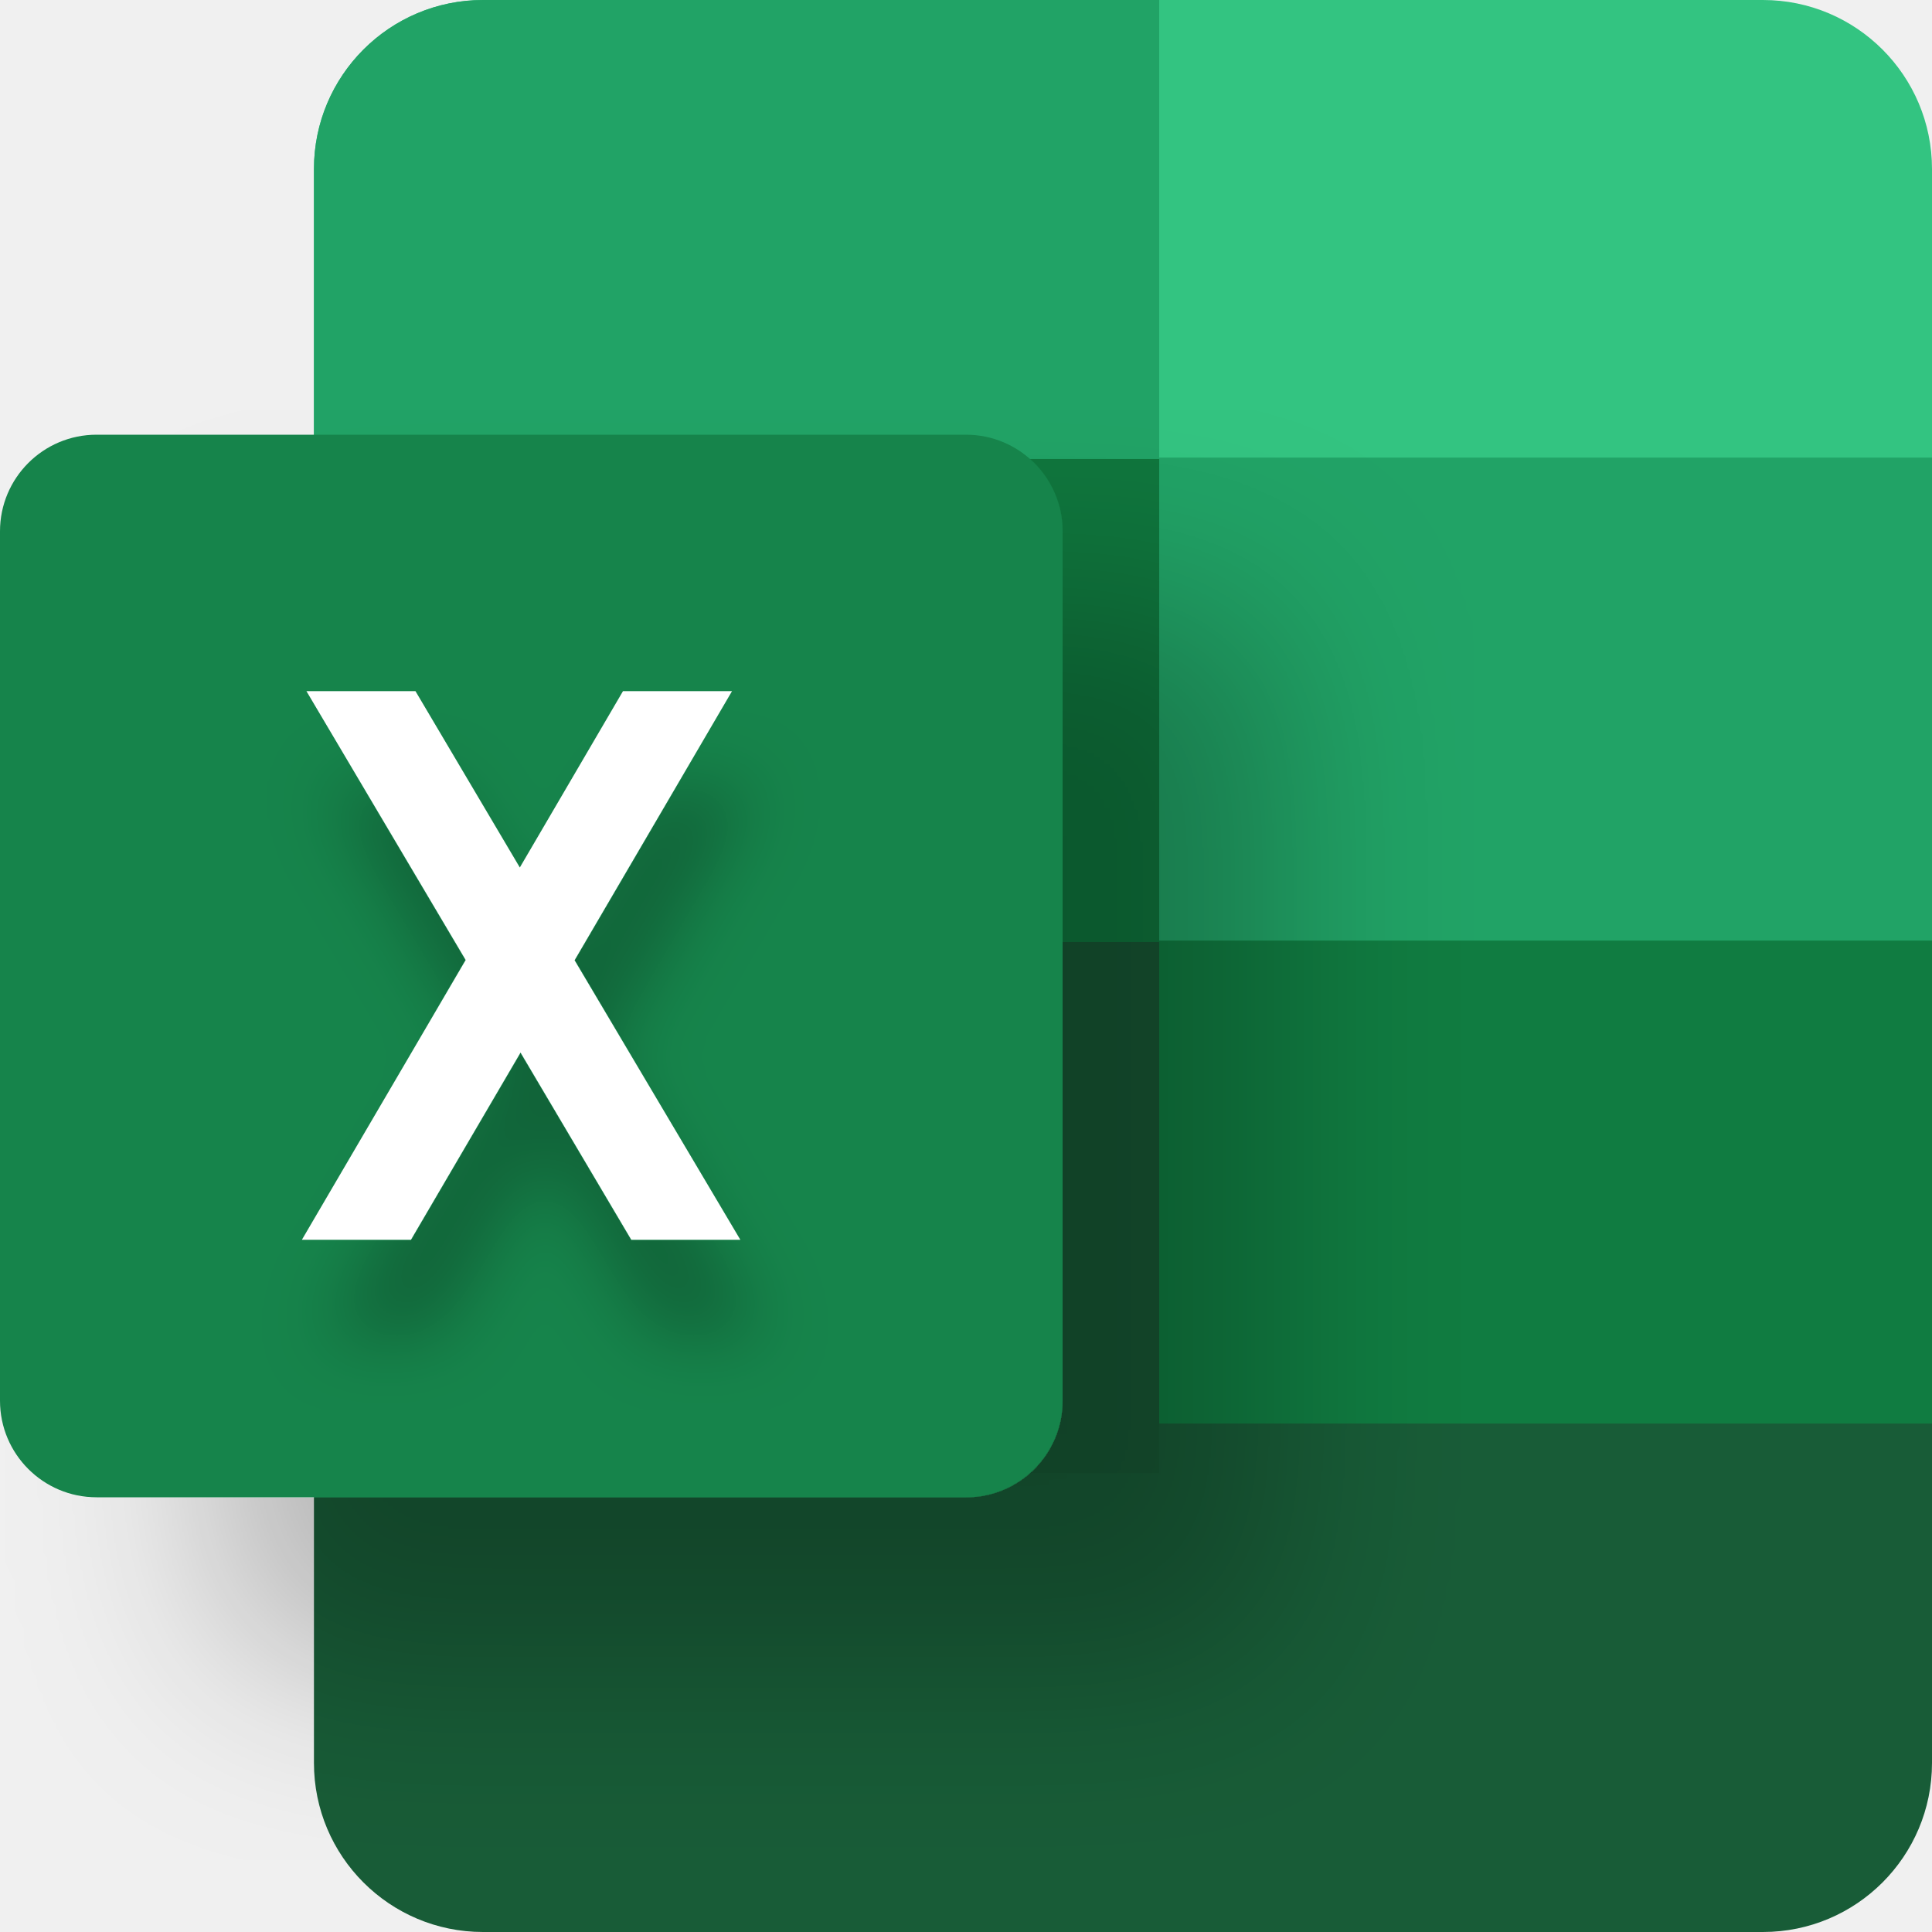
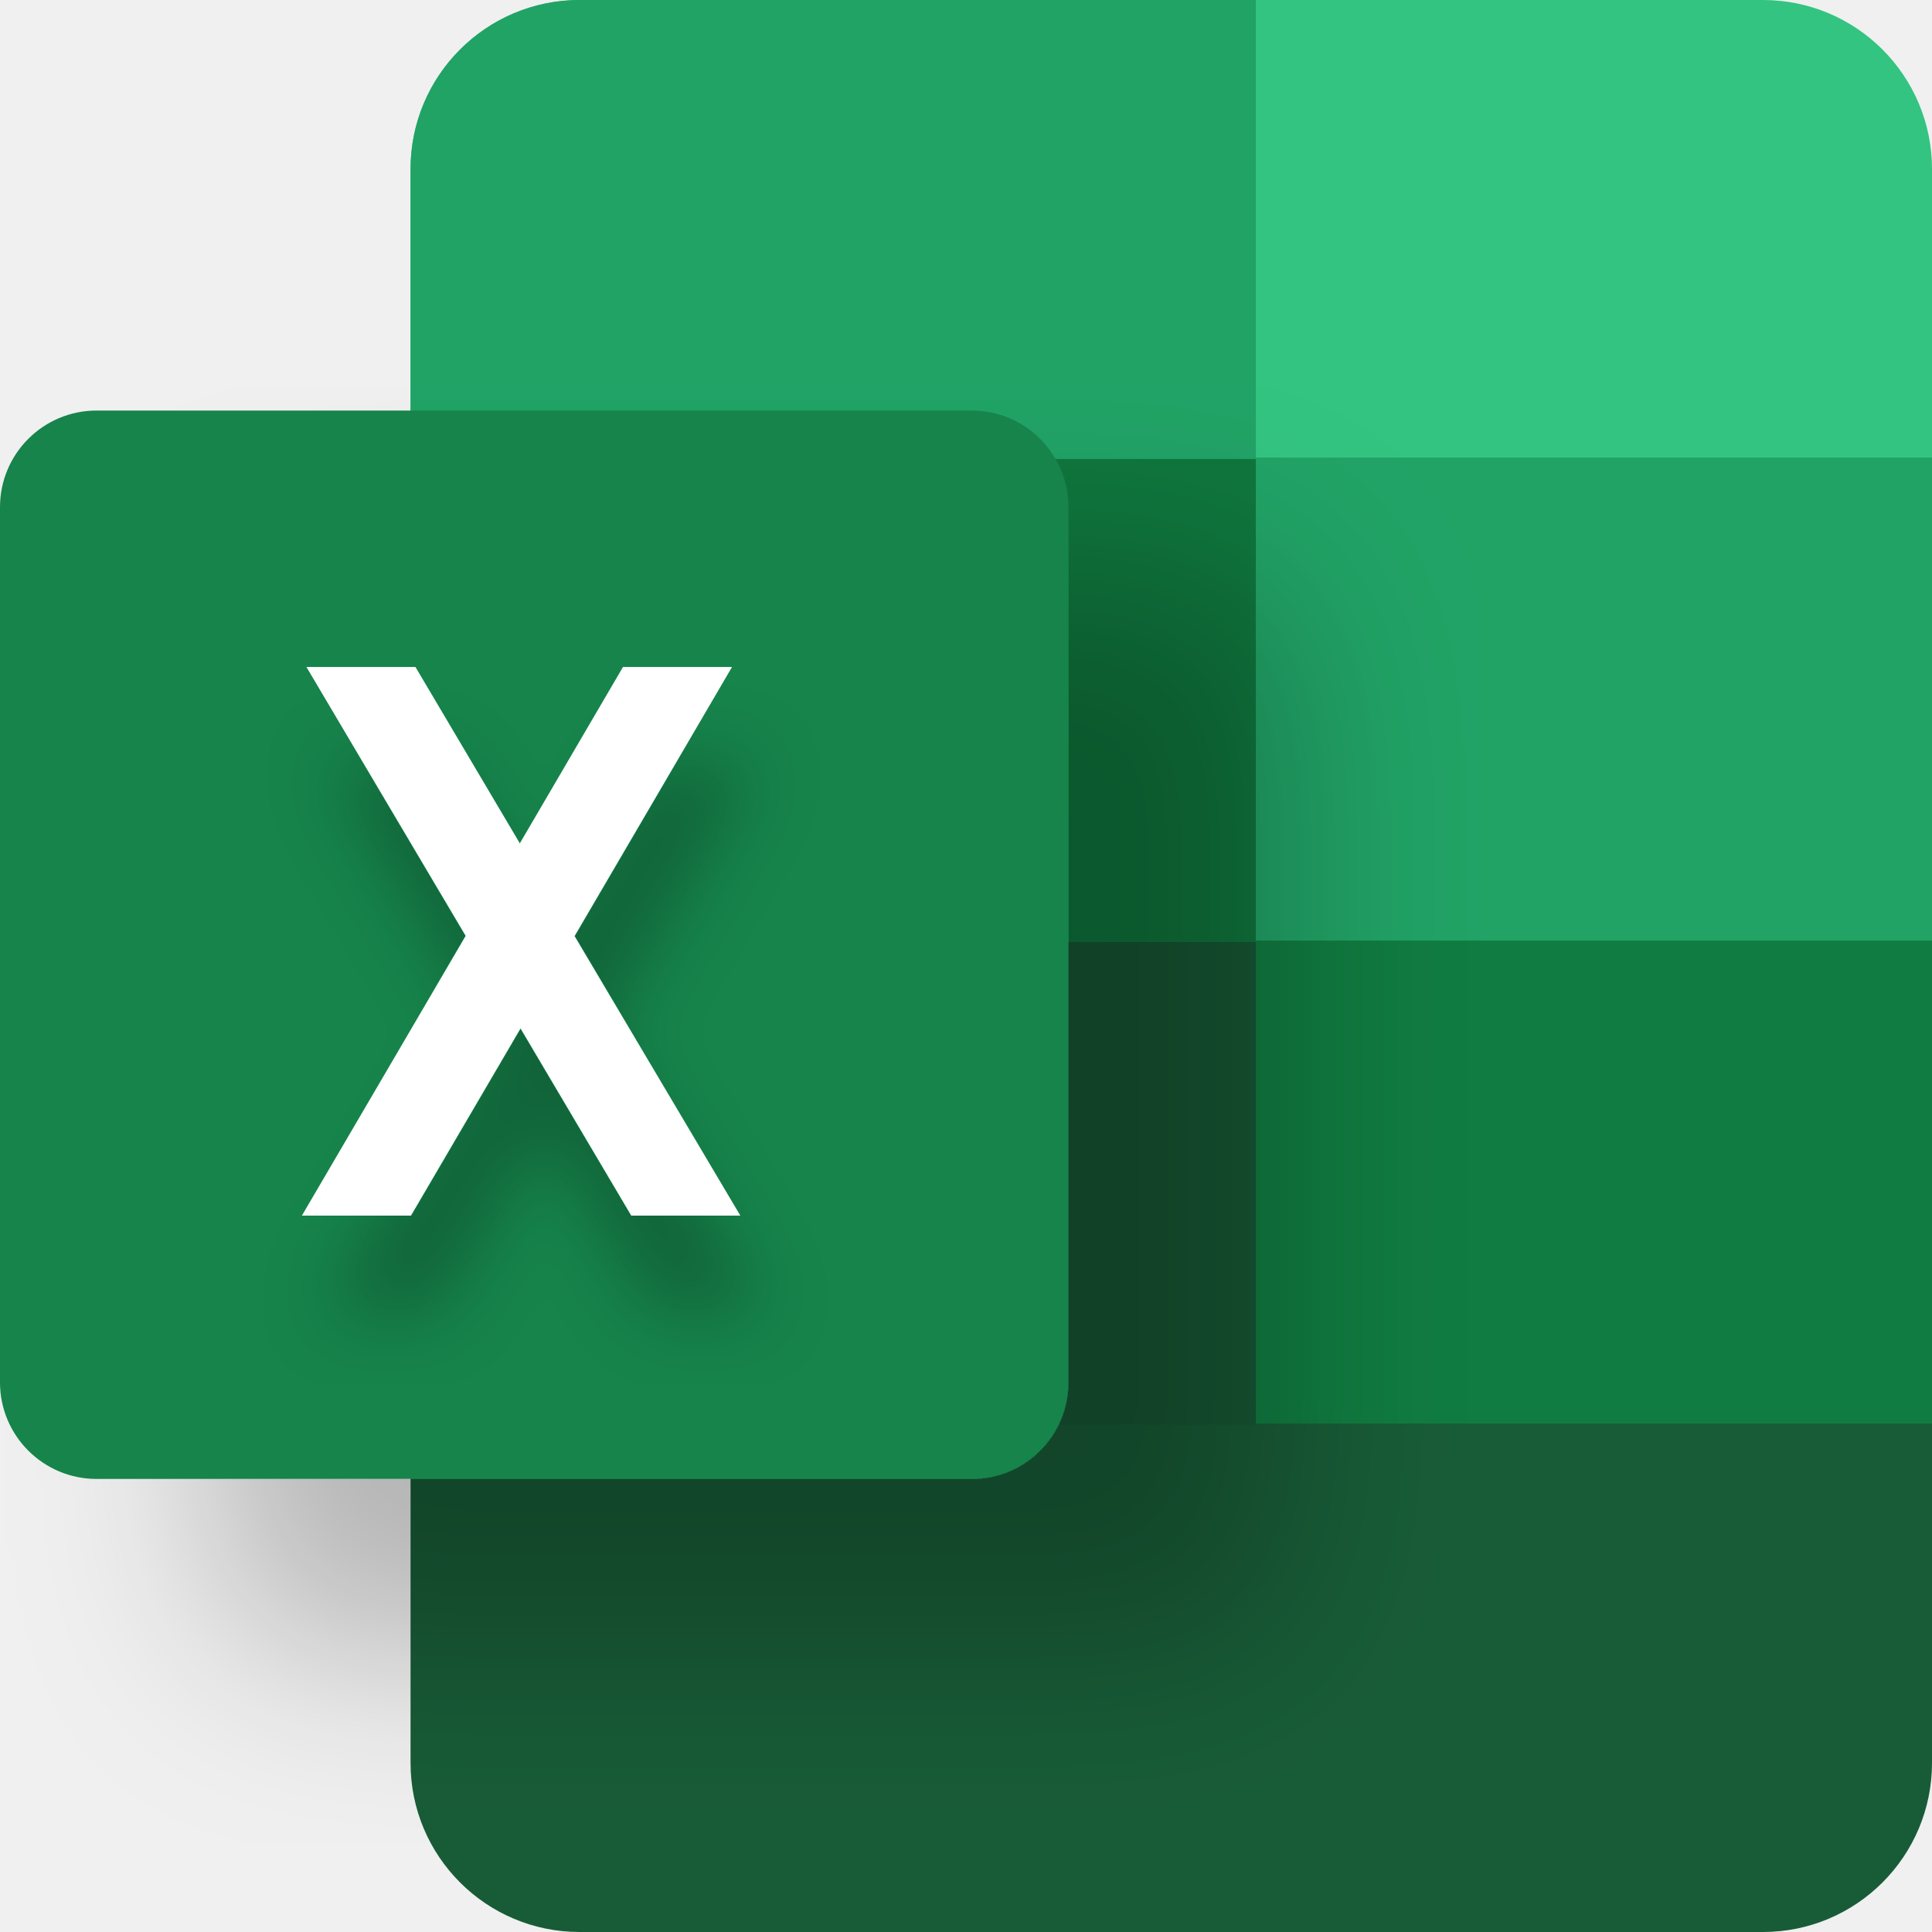
<svg xmlns="http://www.w3.org/2000/svg" width="80" height="80" viewBox="0 0 80 80" fill="none">
-   <path d="M13 7C13 3.134 16.134 0 20 0H73C76.866 0 80 3.134 80 7V21.053H13V7Z" fill="#33C481" />
-   <rect x="13" y="18.947" width="67" height="22.105" fill="#21A366" />
-   <rect x="13" y="38.947" width="67" height="22.105" fill="#107C41" />
-   <path d="M13 58.947H80V73C80 76.866 76.866 80 73 80H20C16.134 80 13 76.866 13 73V58.947Z" fill="#185C37" />
-   <rect x="13" y="39" width="35" height="22" fill="#175734" />
-   <rect x="13" y="19" width="35" height="20" fill="#0F763D" />
-   <path d="M13 7C13 3.134 16.134 0 20 0H48V19H13V7Z" fill="#21A366" />
-   <g filter="url(#filter0_d_211_282)">
-     <rect y="18" width="44" height="44" rx="4" fill="#16844B" />
-     <g filter="url(#filter1_d_211_282)">
-       <path d="M20.641 42.04L20.203 41.305L12.688 28.618H17.203L22.297 37.227L22.891 38.243L30.656 51.337H26.141L20.641 42.04ZM20.688 37.352L25.797 28.618H30.312L22.797 41.462L17.016 51.337H12.5L20.688 37.352Z" fill="white" />
+   <path d="M17 7C17 3.134 20.134 0 24 0H73C76.866 0 80 3.134 80 7V21.053H17V7Z" fill="#33C481" />
+   <rect x="17" y="18.947" width="63" height="22.105" fill="#21A366" />
+   <rect x="17" y="38.947" width="63" height="22.105" fill="#107C41" />
+   <path d="M17 58.947H80V73C80 76.866 76.866 80 73 80H24C20.134 80 17 76.866 17 73V58.947Z" fill="#185C37" />
+   <rect x="17" y="39" width="35" height="20" fill="#175734" />
+   <rect x="17" y="19" width="35" height="20" fill="#0F763D" />
+   <path d="M17 7C17 3.134 20.134 0 24 0H52V19H17V7Z" fill="#21A366" />
+   <g filter="url(#filter0_d_219_345)">
+     <rect y="17" width="44.24" height="44.24" rx="4" fill="#16844B" />
+     <g filter="url(#filter1_d_219_345)">
+       <path d="M20.641 41.04L20.203 40.305L12.688 27.618H17.203L22.297 36.227L22.891 37.243L30.656 50.337H26.141L20.641 41.04ZM20.688 36.352L25.797 27.618H30.312L22.797 40.462L17.016 50.337H12.5L20.688 36.352Z" fill="white" />
    </g>
  </g>
  <defs>
-     <filter id="filter0_d_211_282" x="0" y="17" width="61" height="60" filterUnits="userSpaceOnUse" color-interpolation-filters="sRGB">
+     <filter id="filter0_d_219_345" x="0" y="16" width="61.24" height="60.24" filterUnits="userSpaceOnUse" color-interpolation-filters="sRGB">
      <feFlood flood-opacity="0" result="BackgroundImageFix" />
      <feColorMatrix in="SourceAlpha" type="matrix" values="0 0 0 0 0 0 0 0 0 0 0 0 0 0 0 0 0 0 127 0" result="hardAlpha" />
      <feOffset dx="9" dy="7" />
      <feGaussianBlur stdDeviation="4" />
      <feComposite in2="hardAlpha" operator="out" />
      <feColorMatrix type="matrix" values="0 0 0 0 0 0 0 0 0 0 0 0 0 0 0 0 0 0 0.25 0" />
-       <feBlend mode="normal" in2="BackgroundImageFix" result="effect1_dropShadow_211_282" />
-       <feBlend mode="normal" in="SourceGraphic" in2="effect1_dropShadow_211_282" result="shape" />
+       <feBlend mode="normal" in2="BackgroundImageFix" result="effect1_dropShadow_219_345" />
+       <feBlend mode="normal" in="SourceGraphic" in2="effect1_dropShadow_219_345" result="shape" />
    </filter>
-     <filter id="filter1_d_211_282" x="10.5" y="28.618" width="24.156" height="29.719" filterUnits="userSpaceOnUse" color-interpolation-filters="sRGB">
+     <filter id="filter1_d_219_345" x="10.5" y="27.618" width="24.156" height="29.719" filterUnits="userSpaceOnUse" color-interpolation-filters="sRGB">
      <feFlood flood-opacity="0" result="BackgroundImageFix" />
      <feColorMatrix in="SourceAlpha" type="matrix" values="0 0 0 0 0 0 0 0 0 0 0 0 0 0 0 0 0 0 127 0" result="hardAlpha" />
      <feOffset dx="1" dy="4" />
      <feGaussianBlur stdDeviation="1.5" />
      <feComposite in2="hardAlpha" operator="out" />
      <feColorMatrix type="matrix" values="0 0 0 0 0 0 0 0 0 0 0 0 0 0 0 0 0 0 0.25 0" />
-       <feBlend mode="normal" in2="BackgroundImageFix" result="effect1_dropShadow_211_282" />
-       <feBlend mode="normal" in="SourceGraphic" in2="effect1_dropShadow_211_282" result="shape" />
+       <feBlend mode="normal" in2="BackgroundImageFix" result="effect1_dropShadow_219_345" />
+       <feBlend mode="normal" in="SourceGraphic" in2="effect1_dropShadow_219_345" result="shape" />
    </filter>
  </defs>
</svg>
